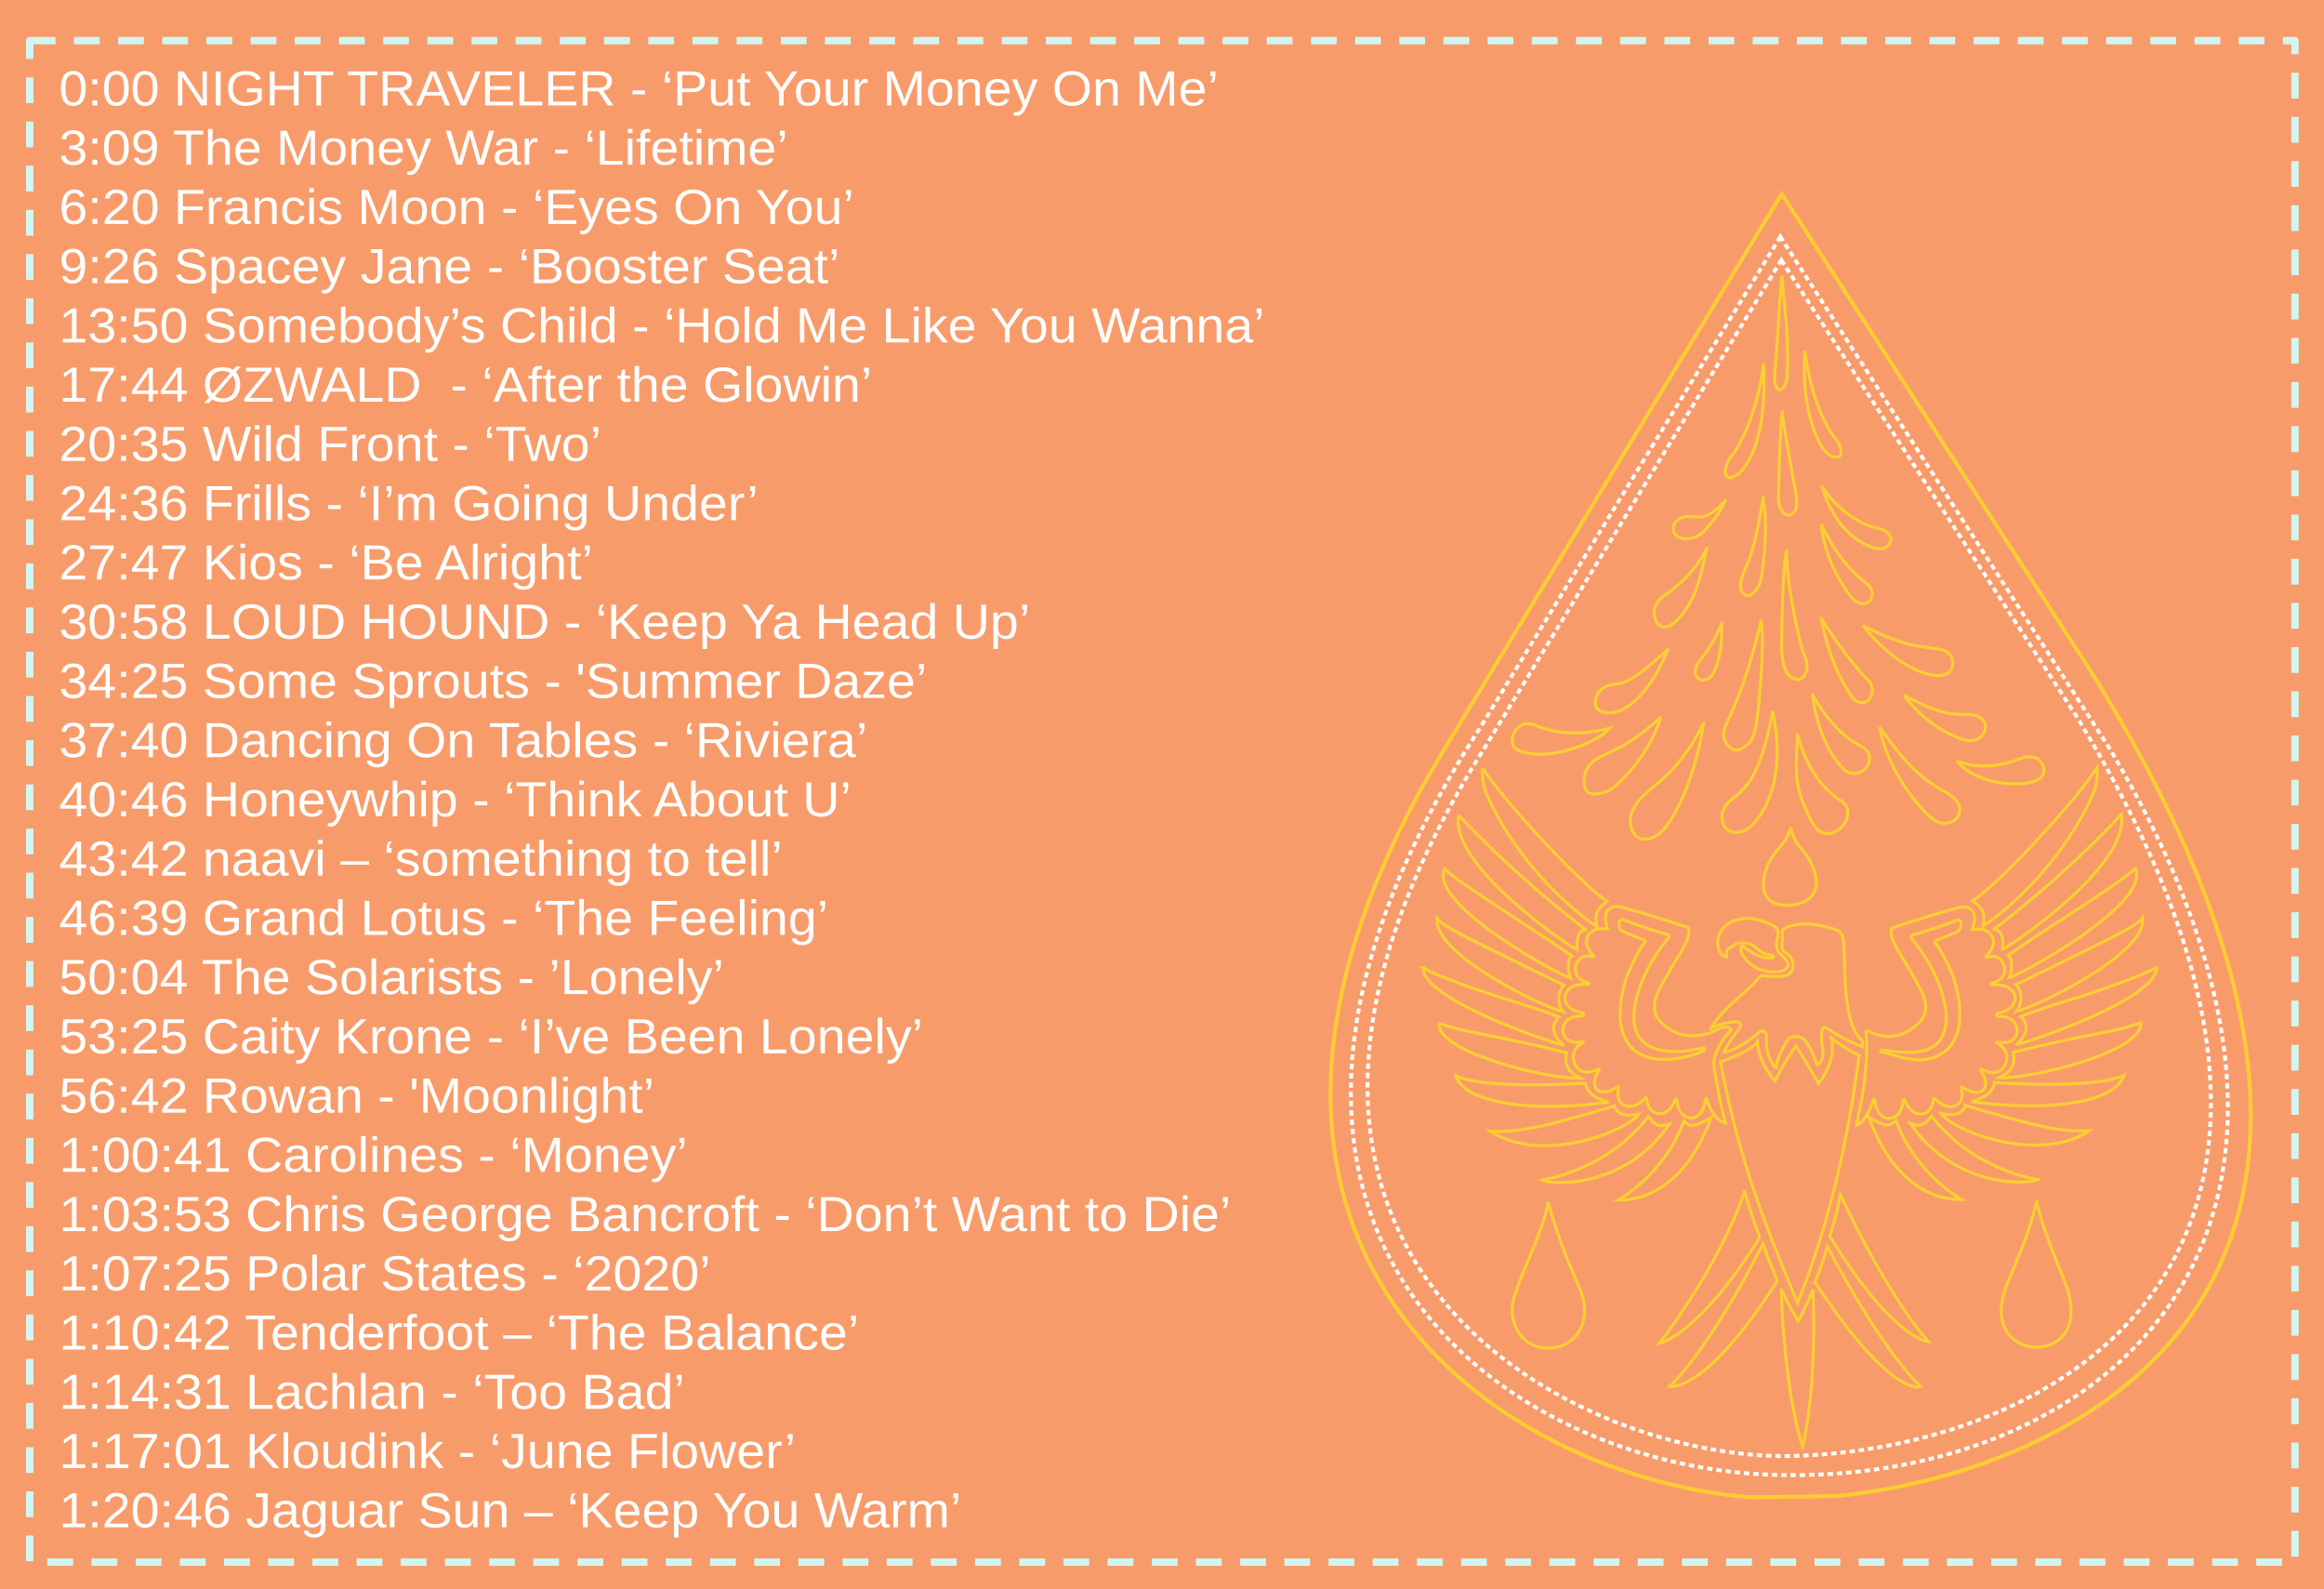
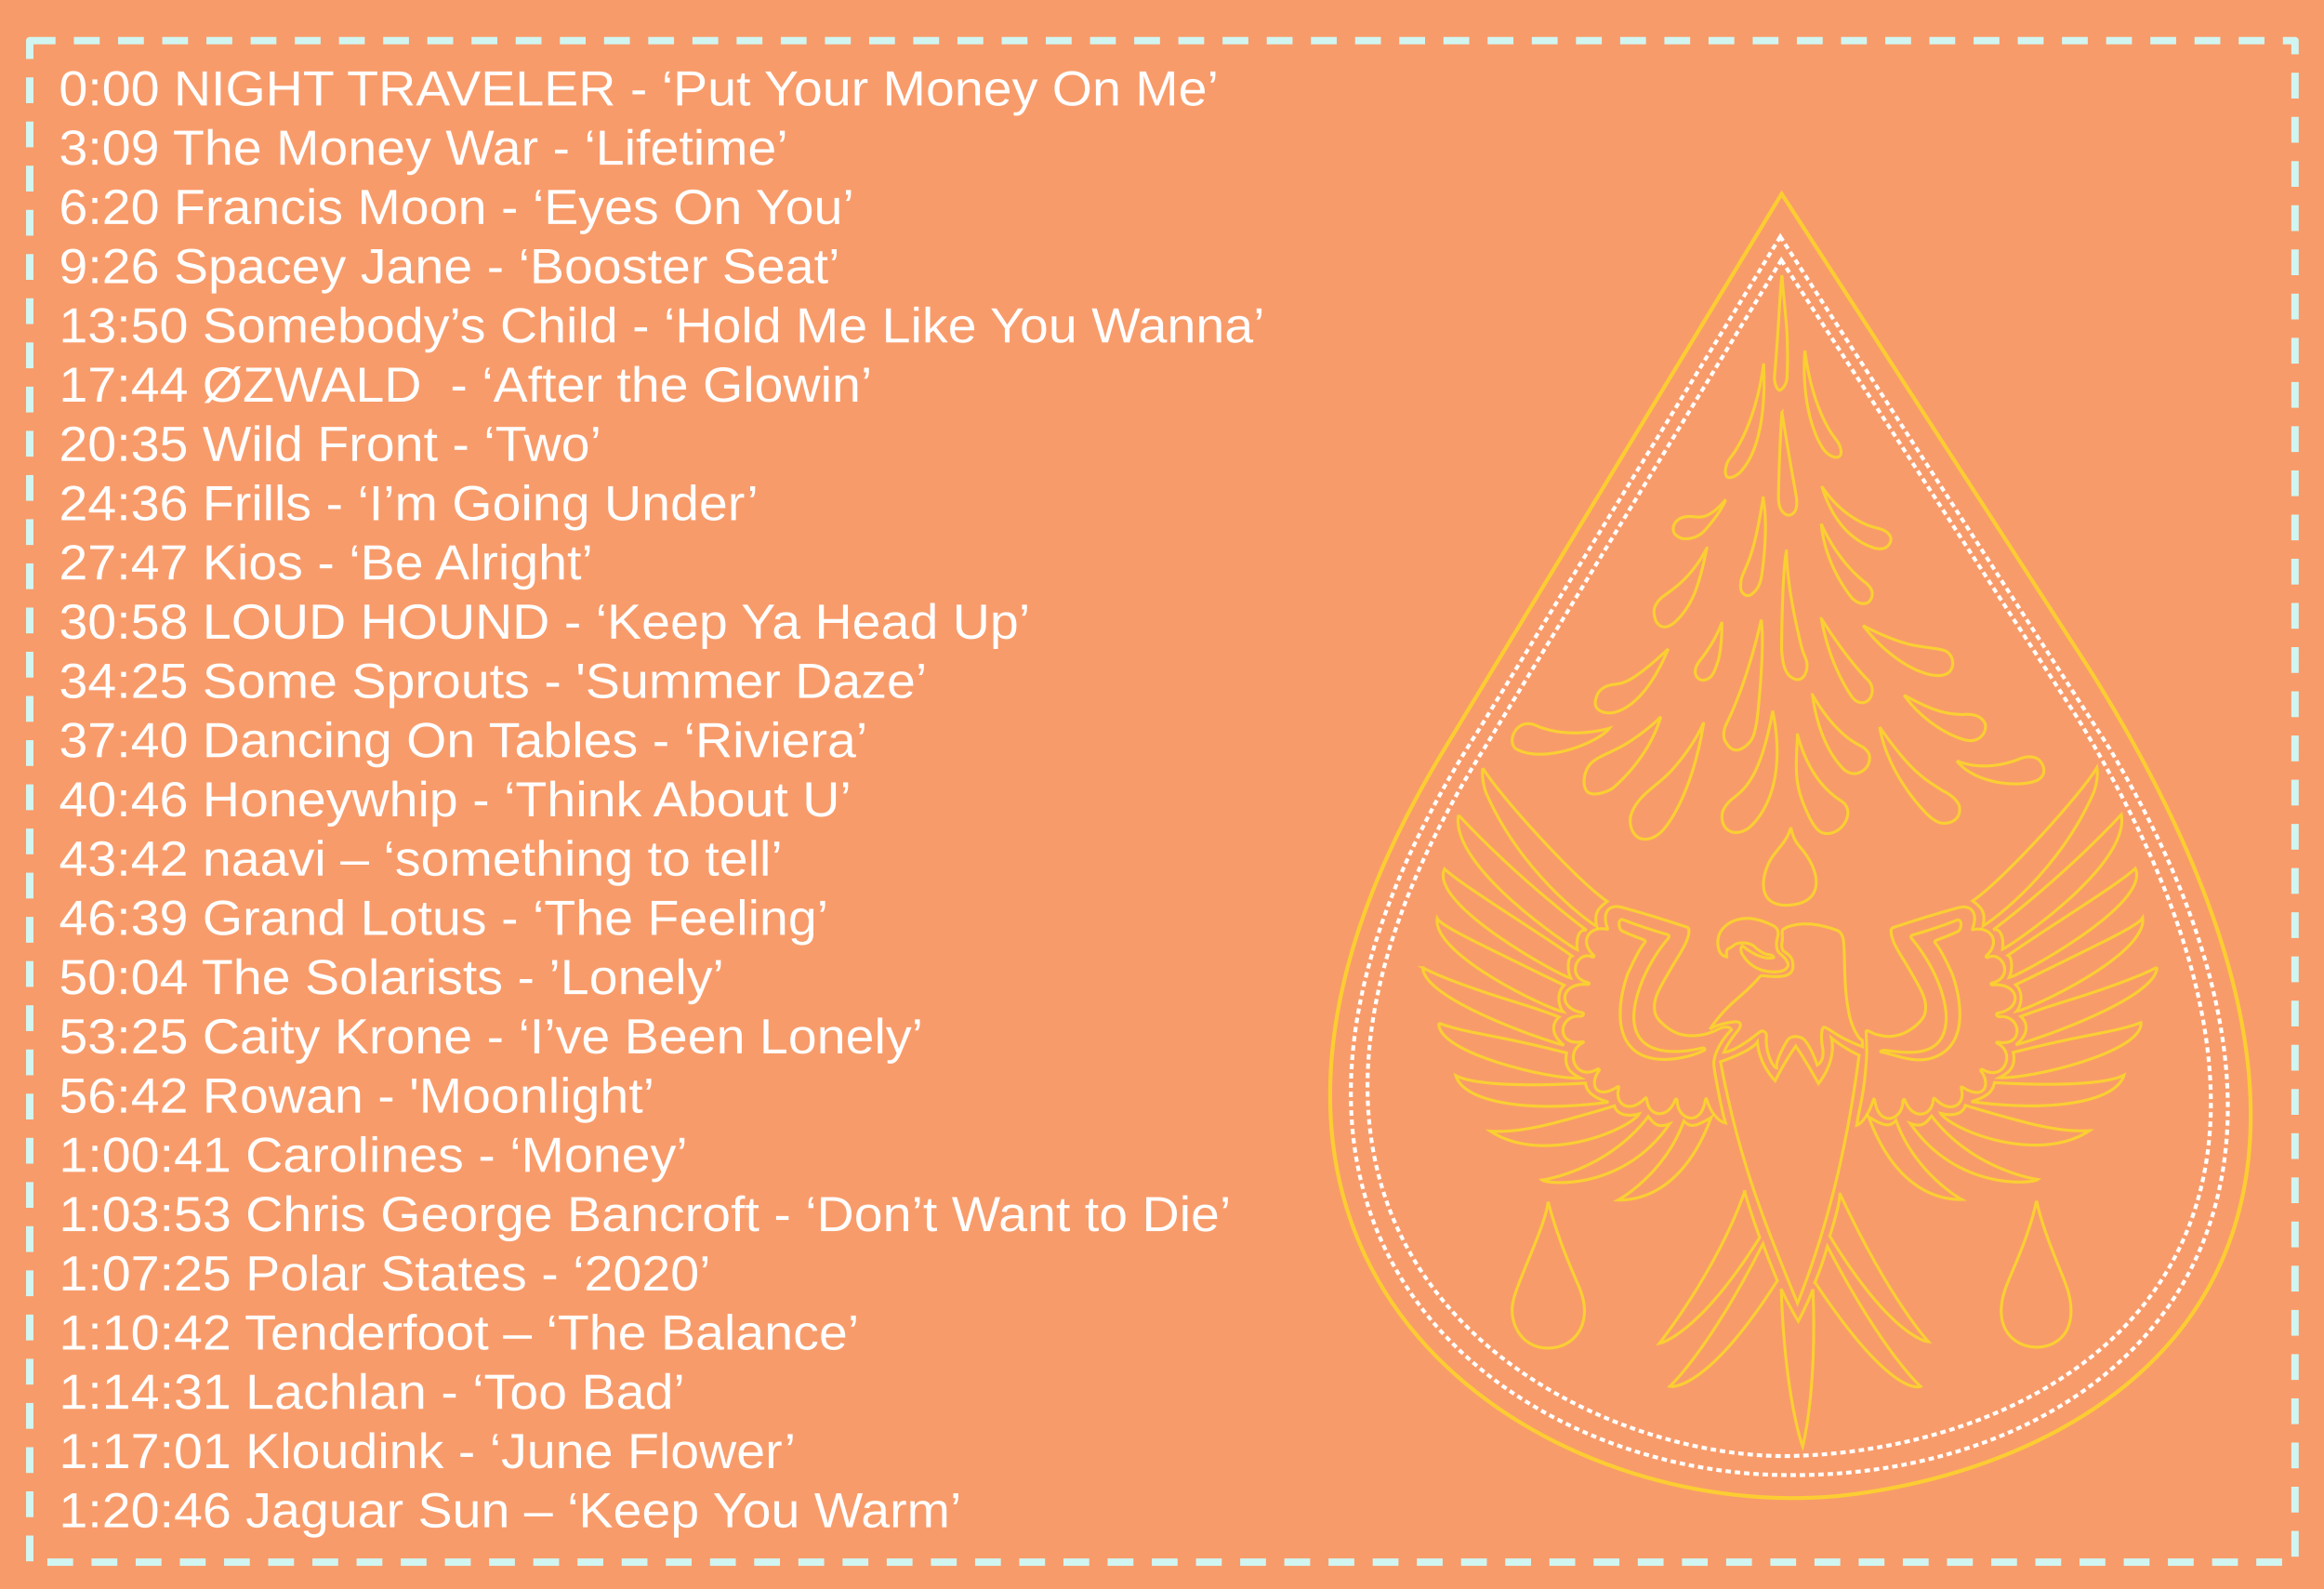
<svg xmlns="http://www.w3.org/2000/svg" id="svg843" xml:space="preserve" enable-background="new 0 0 370.4 370.4" viewBox="0 0 300 205" height="205" width="300" y="0px" x="0px" version="1.1">
  <defs id="defs847" />
  <style id="style870">
												.letters {animation: spinLeft 120s linear infinite; }
												.outerFrame { animation: spinRight 90s linear infinite; }
												.innerFrame { animation: spinRight 90s linear infinite; }
												@-webkit-keyframes spinLeft {to {stroke-dashoffset: -500;} }
												@keyframes spinLeft {to {stroke-dashoffset: -500;} }
												@-webkit-keyframes spinRight {to {stroke-dashoffset: 500;} }
												@keyframes spinRight {to {stroke-dashoffset: 500;} }
</style>
  <rect y="-21.509" x="-11.774" height="255.748" width="330.049" id="rect872" style="opacity:0.77;fill:#ff5700;fill-opacity:0.722;stroke:#d615cd;stroke-width:0.636;stroke-linecap:square;stroke-linejoin:miter;stroke-miterlimit:10;stroke-dasharray:0.89, 0.636;stroke-dashoffset:0;stroke-opacity:1;paint-order:markers stroke fill" />
  <rect style="fill:none;stroke:#d1f6f1;stroke-width:0.955;stroke-miterlimit:10;stroke-dasharray:3.327,2.376;stroke-dashoffset:0;stroke-opacity:1;stroke-linejoin:round" id="rect1498" width="292.42" height="196.366" x="3.839" y="5.246" class="innerFrame" />
  <g id="layer1" style="display:none" />
  <g id="layer2">
	 </g>
  <text xml:space="preserve" style="font-style:normal;font-variant:normal;font-weight:normal;font-stretch:normal;font-size:7.821px;line-height:1;font-family:Arial;-inkscape-font-specification:'Arial, Normal';font-variant-ligatures:normal;font-variant-caps:normal;font-variant-numeric:normal;text-align:start;letter-spacing:0px;word-spacing:0px;writing-mode:lr-tb;text-anchor:start;fill:#ffffff;fill-opacity:1;stroke:none;stroke-width:1.388;stroke-miterlimit:2;stroke-dasharray:1.942, 1.387;stroke-dashoffset:0;stroke-opacity:1" x="7.439" y="0.033" id="text1460-2" class="" transform="scale(1.022886,0.9776265)">
    <tspan x="7.439" y="6.101" style="font-size:7.821px;fill:#ffffff;fill-opacity:1;stroke:none;stroke-width:0.321;stroke-opacity:1" id="tspan5557-1" />
    <tspan x="7.439" y="13.922" style="font-size:6.518px;fill:#ffffff;fill-opacity:1;stroke:none;stroke-width:0.321;stroke-opacity:1" id="tspan1790">0:00 NIGHT TRAVELER - ‘Put Your Money On Me’ </tspan>
    <tspan x="7.439" y="21.743" style="font-size:6.518px;fill:#ffffff;fill-opacity:1;stroke:none;stroke-width:0.321;stroke-opacity:1" id="tspan1796">3:09 The Money War - ‘Lifetime’</tspan>
    <tspan x="7.439" y="29.564" style="font-size:6.518px;fill:#ffffff;fill-opacity:1;stroke:none;stroke-width:0.321;stroke-opacity:1" id="tspan1802">6:20 Francis Moon - ‘Eyes On You’</tspan>
    <tspan x="7.439" y="37.385" style="font-size:6.518px;fill:#ffffff;fill-opacity:1;stroke:none;stroke-width:0.321;stroke-opacity:1" id="tspan1808">9:26 Spacey Jane - ‘Booster Seat’</tspan>
    <tspan x="7.439" y="45.206" style="font-size:6.518px;fill:#ffffff;fill-opacity:1;stroke:none;stroke-width:0.321;stroke-opacity:1" id="tspan1814">13:50 Somebody’s Child - ‘Hold Me Like You Wanna’</tspan>
    <tspan x="7.439" y="53.027" style="font-size:6.518px;fill:#ffffff;fill-opacity:1;stroke:none;stroke-width:0.321;stroke-opacity:1" id="tspan1820">17:44 ØZWALD  - ‘After the Glowin’</tspan>
    <tspan x="7.439" y="60.848" style="font-size:6.518px;fill:#ffffff;fill-opacity:1;stroke:none;stroke-width:0.321;stroke-opacity:1" id="tspan1826">20:35 Wild Front - ‘Two’</tspan>
    <tspan x="7.439" y="68.669" style="font-size:6.518px;fill:#ffffff;fill-opacity:1;stroke:none;stroke-width:0.321;stroke-opacity:1" id="tspan1832">24:36 Frills - ‘I’m Going Under’</tspan>
    <tspan x="7.439" y="76.49" style="font-size:6.518px;fill:#ffffff;fill-opacity:1;stroke:none;stroke-width:0.321;stroke-opacity:1" id="tspan1838">27:47 Kios - ‘Be Alright’</tspan>
    <tspan x="7.439" y="84.311" style="font-size:6.518px;fill:#ffffff;fill-opacity:1;stroke:none;stroke-width:0.321;stroke-opacity:1" id="tspan1844">30:58 LOUD HOUND - ‘Keep Ya Head Up’</tspan>
    <tspan x="7.439" y="92.132" style="font-size:6.518px;fill:#ffffff;fill-opacity:1;stroke:none;stroke-width:0.321;stroke-opacity:1" id="tspan1850">34:25 Some Sprouts - 'Summer Daze’</tspan>
    <tspan x="7.439" y="99.953" style="font-size:6.518px;fill:#ffffff;fill-opacity:1;stroke:none;stroke-width:0.321;stroke-opacity:1" id="tspan1856">37:40 Dancing On Tables - ‘Riviera’</tspan>
    <tspan x="7.439" y="107.774" style="font-size:6.518px;fill:#ffffff;fill-opacity:1;stroke:none;stroke-width:0.321;stroke-opacity:1" id="tspan1862">40:46 Honeywhip - ‘Think About U’</tspan>
    <tspan x="7.439" y="115.595" style="font-size:6.518px;fill:#ffffff;fill-opacity:1;stroke:none;stroke-width:0.321;stroke-opacity:1" id="tspan1868">43:42 naavi – ‘something to tell’</tspan>
    <tspan x="7.439" y="123.416" style="font-size:6.518px;fill:#ffffff;fill-opacity:1;stroke:none;stroke-width:0.321;stroke-opacity:1" id="tspan1874">46:39 Grand Lotus - ‘The Feeling’</tspan>
    <tspan x="7.439" y="131.237" style="font-size:6.518px;fill:#ffffff;fill-opacity:1;stroke:none;stroke-width:0.321;stroke-opacity:1" id="tspan1880">50:04 The Solarists - ’Lonely’</tspan>
    <tspan x="7.439" y="139.058" style="font-size:6.518px;fill:#ffffff;fill-opacity:1;stroke:none;stroke-width:0.321;stroke-opacity:1" id="tspan1886">53:25 Caity Krone - ‘I’ve Been Lonely’</tspan>
    <tspan x="7.439" y="146.879" style="font-size:6.518px;fill:#ffffff;fill-opacity:1;stroke:none;stroke-width:0.321;stroke-opacity:1" id="tspan1892">56:42 Rowan - 'Moonlight’</tspan>
    <tspan x="7.439" y="154.7" style="font-size:6.518px;fill:#ffffff;fill-opacity:1;stroke:none;stroke-width:0.321;stroke-opacity:1" id="tspan1898">1:00:41 Carolines - ‘Money’</tspan>
    <tspan x="7.439" y="162.521" style="font-size:6.518px;fill:#ffffff;fill-opacity:1;stroke:none;stroke-width:0.321;stroke-opacity:1" id="tspan1904">1:03:53 Chris George Bancroft - ‘Don’t Want to Die’</tspan>
    <tspan x="7.439" y="170.342" style="font-size:6.518px;fill:#ffffff;fill-opacity:1;stroke:none;stroke-width:0.321;stroke-opacity:1" id="tspan1910">1:07:25 Polar States - ‘2020’</tspan>
    <tspan x="7.439" y="178.163" style="font-size:6.518px;fill:#ffffff;fill-opacity:1;stroke:none;stroke-width:0.321;stroke-opacity:1" id="tspan1916">1:10:42 Tenderfoot – ‘The Balance’</tspan>
    <tspan x="7.439" y="185.984" style="font-size:6.518px;fill:#ffffff;fill-opacity:1;stroke:none;stroke-width:0.321;stroke-opacity:1" id="tspan1922">1:14:31 Lachlan - ‘Too Bad’</tspan>
    <tspan x="7.439" y="193.805" style="font-size:6.518px;fill:#ffffff;fill-opacity:1;stroke:none;stroke-width:0.321;stroke-opacity:1" id="tspan1928">1:17:01 Kloudink - ‘June Flower’</tspan>
    <tspan x="7.439" y="201.626" style="font-size:6.518px;fill:#ffffff;fill-opacity:1;stroke:none;stroke-width:0.321;stroke-opacity:1" id="tspan1934">1:20:46 Jaguar Sun – ‘Keep You Warm’</tspan>
  </text>
  <path style="fill:none;fill-opacity:1;stroke:#fbff00;stroke-width:0.378;stroke-linecap:butt;stroke-linejoin:miter;stroke-miterlimit:4;stroke-dasharray:none;stroke-opacity:1;opacity:0.52" d="m 230.021,35.538 c -0.242,2.369 -0.399,5.7 -0.548,7.849 -0.268,3.855 -0.398,5.127 -0.398,5.127 -0.099,0.861 0.377,2.135 0.829,1.787 0.688,-0.529 0.831,-1.404 0.785,-1.941 0,0 0.131,-1.31 0.029,-4.485 -0.078,-2.446 -0.4,-4.503 -0.697,-8.337 z" id="path2697" />
  <path style="fill:none;fill-opacity:1;stroke:#fbff00;stroke-width:0.378;stroke-linecap:butt;stroke-linejoin:miter;stroke-miterlimit:4;stroke-dasharray:none;stroke-opacity:1;opacity:0.52" d="m 227.671,46.92 c -1.144,8.617 -4.338,12.199 -4.338,12.199 -0.595,0.729 -0.8,2.069 -0.39,2.422 0.386,0.332 1.387,-0.189 1.859,-0.774 0.742,-0.902 3.323,-3.894 2.869,-13.847 z" id="path2699" />
  <path style="fill:none;fill-opacity:1;stroke:#fbff00;stroke-width:0.378;stroke-linecap:butt;stroke-linejoin:miter;stroke-miterlimit:4;stroke-dasharray:none;stroke-opacity:1;opacity:0.52" d="m 232.986,45.234 c -0.59,8.537 2.262,12.52 2.262,12.52 0.766,1.272 1.776,1.267 1.776,1.267 0.315,0.03 0.667,-0.186 0.633,-0.721 0,0 0.055,-0.683 -0.705,-1.658 0,0 -2.952,-3.319 -3.966,-11.407 z" id="path2701" />
  <path style="fill:none;fill-opacity:1;stroke:#fbff00;stroke-width:0.378;stroke-linecap:butt;stroke-linejoin:miter;stroke-miterlimit:4;stroke-dasharray:none;stroke-opacity:1;opacity:0.52" d="m 230.023,53.221 c 0.973,6.062 1.823,10.64 1.823,10.64 0.183,1.014 0.088,1.877 -0.21,2.23 -0.163,0.198 -0.386,0.396 -0.74,0.405 -0.296,0.009 -0.585,-0.196 -0.817,-0.485 -0.243,-0.351 -0.585,-0.729 -0.483,-2.757 0,0 0.063,-4.54 0.428,-10.034 z" id="path2703" />
  <path style="fill:none;fill-opacity:1;stroke:#fbff00;stroke-width:0.378;stroke-linecap:butt;stroke-linejoin:miter;stroke-miterlimit:4;stroke-dasharray:none;stroke-opacity:1;opacity:0.52" d="m 222.775,64.472 c -2.277,2.743 -3.495,2.255 -4.321,2.198 -1.149,-0.114 -1.774,0.368 -1.774,0.368 -0.681,0.447 -0.682,1.15 -0.682,1.15 -0.1,1.057 1.249,1.336 1.249,1.336 1.768,0.17 2.781,-1.02 2.781,-1.02 0,0 2.061,-2.221 2.746,-4.031 z" id="path2705" />
  <path style="fill:none;fill-opacity:1;stroke:#fbff00;stroke-width:0.378;stroke-linecap:butt;stroke-linejoin:miter;stroke-miterlimit:4;stroke-dasharray:none;stroke-opacity:1;opacity:0.52" d="m 227.605,64.269 c -0.854,5.092 -1.364,7.068 -2.335,9.217 -0.217,0.47 -0.558,1.175 -0.561,1.869 0,0 -0.143,0.651 0.218,1.13 0.183,0.253 0.671,0.643 1.264,0.158 0.471,-0.412 0.914,-0.821 1.179,-2.146 0,0 1.028,-5.902 0.234,-10.228 z" id="path2707" />
  <path style="fill:none;fill-opacity:1;stroke:#fbff00;stroke-width:0.378;stroke-linecap:butt;stroke-linejoin:miter;stroke-miterlimit:4;stroke-dasharray:none;stroke-opacity:1;opacity:0.52" d="m 235.166,62.767 c 2.808,4.263 6.551,5.23 6.551,5.23 0.639,0.207 1.379,0.257 1.957,0.777 0.874,0.794 0.188,1.737 -0.39,1.959 -0.461,0.177 -1.028,0.086 -1.456,-0.041 -1.533,-0.545 -4.823,-2.032 -6.662,-7.925 z" id="path2709" />
  <path style="fill:none;fill-opacity:1;stroke:#fbff00;stroke-width:0.378;stroke-linecap:butt;stroke-linejoin:miter;stroke-miterlimit:4;stroke-dasharray:none;stroke-opacity:1;opacity:0.52" d="m 240.561,77.905 c 1.034,-0.014 1.119,-1.105 1.119,-1.105 0.161,-1.001 -1.134,-1.803 -1.134,-1.803 -3.672,-2.978 -5.439,-7.385 -5.439,-7.385 0.441,5.284 3.728,9.267 3.728,9.267 0.731,1.069 1.726,1.026 1.726,1.026 z" id="path2711" />
  <path style="fill:none;fill-opacity:1;stroke:#fbff00;stroke-width:0.378;stroke-linecap:butt;stroke-linejoin:miter;stroke-miterlimit:4;stroke-dasharray:none;stroke-opacity:1;opacity:0.52" d="m 220.324,70.752 c -1.982,3.837 -4.431,5.328 -5.511,6.136 -0.702,0.456 -1.007,1.038 -1.199,1.468 -0.309,0.804 0.189,1.876 0.189,1.876 1.053,1.686 2.749,-0.271 2.749,-0.271 1.666,-1.649 2.404,-3.931 2.404,-3.931 0.771,-2.112 1.369,-5.278 1.369,-5.278 z" id="path2713" />
  <path style="fill:none;fill-opacity:1;stroke:#fbff00;stroke-width:0.378;stroke-linecap:butt;stroke-linejoin:miter;stroke-miterlimit:4;stroke-dasharray:none;stroke-opacity:1;opacity:0.52" d="m 230.622,70.953 c 0,0 -0.206,3.905 1.934,12.532 0.288,1.232 0.869,1.692 0.683,2.831 -0.116,0.837 -0.882,2.203 -2.385,0.774 -0.535,-0.744 -0.776,-1.614 -0.869,-3.335 0,0 0.032,-9.709 0.637,-12.802 z" id="path2715" />
  <path style="fill:none;fill-opacity:1;stroke:#fbff00;stroke-width:0.378;stroke-linecap:butt;stroke-linejoin:miter;stroke-miterlimit:4;stroke-dasharray:none;stroke-opacity:1;opacity:0.52" d="m 222.286,80.277 c 0,0 -0.644,2.211 -2.826,4.954 -0.55,0.678 -0.658,1.193 -0.628,1.612 0.07,0.468 0.621,1.407 1.808,0.668 0.487,-0.318 0.76,-1.047 1.075,-1.986 0,0 0.57,-1.405 0.571,-5.248 z" id="path2717" />
  <path style="fill:none;fill-opacity:1;stroke:#fbff00;stroke-width:0.378;stroke-linecap:butt;stroke-linejoin:miter;stroke-miterlimit:4;stroke-dasharray:none;stroke-opacity:1;opacity:0.52" d="m 240.509,80.746 c 0,0 3.664,1.995 6.619,2.557 1.5,0.276 2.838,0.366 3.731,0.609 1.555,0.386 1.68,2.871 0.059,3.18 0,0 -0.97,0.402 -2.966,-0.392 0,0 -3.835,-1.239 -7.443,-5.954 z" id="path3212" />
  <path style="fill:none;fill-opacity:1;stroke:#fbff00;stroke-width:0.378;stroke-linecap:butt;stroke-linejoin:miter;stroke-miterlimit:4;stroke-dasharray:none;stroke-opacity:1;opacity:0.52" d="m 235.112,79.84 c 0.91,5.092 2.821,8.459 3.883,9.997 0.715,1.083 1.726,0.983 2.159,0.55 0.65,-0.585 0.827,-1.874 -0.148,-2.741 0,0 -2.514,-2.455 -5.893,-7.806 z" id="path3214" />
  <path style="fill:none;fill-opacity:1;stroke:#fbff00;stroke-width:0.378;stroke-linecap:butt;stroke-linejoin:miter;stroke-miterlimit:4;stroke-dasharray:none;stroke-opacity:1;opacity:0.52" d="m 227.35,79.991 c 0,0 -1.544,7.446 -4.487,13.438 -0.402,0.699 -0.424,1.746 -0.191,2.169 0.614,1.143 1.559,1.939 3.189,0.203 0.876,-0.978 1.033,-3.476 1.277,-6.189 0.312,-3.471 0.521,-7.743 0.212,-9.621 z" id="path3216" />
  <path style="fill:none;fill-opacity:1;stroke:#fbff00;stroke-width:0.378;stroke-linecap:butt;stroke-linejoin:miter;stroke-miterlimit:4;stroke-dasharray:none;stroke-opacity:1;opacity:0.52" d="m 233.964,89.665 c 0,0 2.331,4.361 5.582,6.252 0.689,0.406 1.14,0.491 1.634,1.233 0.345,0.507 0.281,2.055 -1.252,2.595 0,0 -1.223,0.587 -2.424,-1.021 0,0 -2.71,-2.715 -3.541,-9.059 z" id="path3218" />
  <path style="fill:none;fill-opacity:1;stroke:#fbff00;stroke-width:0.378;stroke-linecap:butt;stroke-linejoin:miter;stroke-miterlimit:4;stroke-dasharray:none;stroke-opacity:1;opacity:0.52" d="m 232.039,94.845 c 1.111,4.006 2.962,6.815 5.642,8.532 1.397,0.87 0.903,2.636 -0.144,3.543 -0.427,0.371 -1.414,0.953 -2.406,0.509 -0.918,-0.411 -1.672,-2.151 -1.993,-2.899 -1.56,-3.452 -1.311,-5.376 -1.1,-9.685 z" id="path3220" />
  <path style="fill:none;fill-opacity:1;stroke:#fbff00;stroke-width:0.378;stroke-linecap:butt;stroke-linejoin:miter;stroke-miterlimit:4;stroke-dasharray:none;stroke-opacity:1;opacity:0.52" d="m 228.838,91.741 c -1.546,8.596 -3.671,10.061 -4.793,11.035 -1.44,0.995 -1.681,2.031 -1.681,2.031 -0.466,2.075 1.263,3.418 3.254,2.148 0,0 5.549,-3.78 3.22,-15.214 z" id="path3222" />
  <path style="fill:none;fill-opacity:1;stroke:#fbff00;stroke-width:0.378;stroke-linecap:butt;stroke-linejoin:miter;stroke-miterlimit:4;stroke-dasharray:none;stroke-opacity:1;opacity:0.52" d="m 242.64,93.844 c 4.073,5.828 5.865,6.767 8.205,8.24 1.668,0.78 2.046,1.84 2.046,1.84 0.238,0.672 0.099,2.199 -1.83,2.329 0,0 -0.848,0.204 -2.169,-1.053 0,0 -5.082,-4.77 -6.252,-11.356 z" id="path3224" />
  <path style="fill:none;fill-opacity:1;stroke:#fbff00;stroke-width:0.378;stroke-linecap:butt;stroke-linejoin:miter;stroke-miterlimit:4;stroke-dasharray:none;stroke-opacity:1;opacity:0.52" d="m 231.188,106.795 c -0.649,2.212 -2.093,2.898 -2.9,4.676 -1.011,2.224 -1.212,5.287 2.205,5.362 5.342,-0.057 4.571,-4.524 1.845,-7.536 -0.593,-0.699 -0.981,-1.485 -1.15,-2.501 z" id="path3226" />
  <path style="fill:none;fill-opacity:1;stroke:#fbff00;stroke-width:0.378;stroke-linecap:butt;stroke-linejoin:miter;stroke-miterlimit:4;stroke-dasharray:none;stroke-opacity:1;opacity:0.52" d="m 207.764,93.993 c 0,0 -4.99,1.52 -9.293,-0.277 -2.676,-1.36 -4.111,2.054 -2.753,2.956 3.685,2.003 10.773,-0.936 12.046,-2.679 z" id="path3230" />
  <path style="fill:none;fill-opacity:1;stroke:#fbff00;stroke-width:0.378;stroke-linecap:butt;stroke-linejoin:miter;stroke-miterlimit:4;stroke-dasharray:none;stroke-opacity:1;opacity:0.52" d="m 214.388,92.505 c -1.09,1.178 -3.602,3.058 -5.155,3.879 -2.292,1.21 -3.777,1.516 -4.425,2.979 -0.447,1.029 -0.461,2.28 0.116,2.835 0.599,0.577 2.337,0.167 3.275,-0.48 0,0 4.601,-3.687 6.189,-9.213 z" id="path3232" />
  <path style="fill:none;fill-opacity:1;stroke:#fbff00;stroke-width:0.378;stroke-linecap:butt;stroke-linejoin:miter;stroke-miterlimit:4;stroke-dasharray:none;stroke-opacity:1;opacity:0.52" d="m 219.938,93.261 c -0.998,2.194 -2.496,4.324 -4.032,6.037 -1.906,2.124 -4.106,3.044 -5.154,5.33 -0.749,1.496 -0.049,3.321 1.097,3.617 1.087,0.281 2.271,-0.35 3.135,-1.481 0,0 3.429,-3.953 4.954,-13.502 z" id="path3234" />
  <path style="fill:none;fill-opacity:1;stroke:#fbff00;stroke-width:0.378;stroke-linecap:butt;stroke-linejoin:miter;stroke-miterlimit:4;stroke-dasharray:none;stroke-opacity:1;opacity:0.52" d="m 245.798,89.729 c 4.16,2.253 5.552,2.409 7.589,2.496 0,0 2.152,-0.354 2.846,1.119 0.325,0.845 -0.409,2.407 -2.121,2.234 -1.647,-0.217 -5.67,-2.122 -8.314,-5.849 z" id="path3236" />
  <path style="fill:none;fill-opacity:1;stroke:#fbff00;stroke-width:0.378;stroke-linecap:butt;stroke-linejoin:miter;stroke-miterlimit:4;stroke-dasharray:none;stroke-opacity:1;opacity:0.52" d="m 252.599,98.199 c 2.08,0.845 4.861,1.001 8.067,-0.234 0,0 1.262,-0.637 2.367,-0.031 0.563,0.325 1.562,1.976 -0.106,2.799 -2.244,0.96 -7.972,0.468 -10.329,-2.535 z" id="path3238" />
  <path style="fill:none;fill-opacity:1;stroke:#fbff00;stroke-width:0.378;stroke-linecap:butt;stroke-linejoin:miter;stroke-miterlimit:4;stroke-dasharray:none;stroke-opacity:1;opacity:0.52" d="m 191.43,99.151 c 1.91,3.246 11.999,14.449 16.041,17.186 -1.209,0.923 -1.687,1.464 -1.369,3.214 -1.639,-0.957 -9.962,-7.288 -14.29,-17.282 0,0 -0.637,-1.719 -0.382,-3.119 z" id="path3240" />
  <path style="fill:none;fill-opacity:1;stroke:#fbff00;stroke-width:0.378;stroke-linecap:butt;stroke-linejoin:miter;stroke-miterlimit:4;stroke-dasharray:none;stroke-opacity:1;opacity:0.52" d="m 215.355,83.754 c -5.209,4.828 -5.98,4.382 -7.23,4.615 -1.588,0.254 -1.924,1.285 -1.924,1.285 -1.038,2.223 1.162,2.467 1.924,2.34 1.228,-0.191 4.371,-1.358 7.23,-8.24 z" id="path3242" />
  <path style="fill:none;fill-opacity:1;stroke:#fbff00;stroke-width:0.378;stroke-linecap:butt;stroke-linejoin:miter;stroke-miterlimit:4;stroke-dasharray:none;stroke-opacity:1;opacity:0.52" d="m 188.271,105.195 c 7.879,8.435 16.543,14.875 16.543,14.875 -0.981,-0.262 -1.406,1.112 -1.21,2.517 -0.915,-0.392 -16.477,-10.756 -15.333,-17.393 z" id="path5884" />
  <path style="fill:none;fill-opacity:1;stroke:#fbff00;stroke-width:0.378;stroke-linecap:butt;stroke-linejoin:miter;stroke-miterlimit:4;stroke-dasharray:none;stroke-opacity:1;opacity:0.52" d="m 186.473,112.159 c 2.223,2.092 11.671,7.846 16.445,11.214 -0.654,0.327 -0.556,2.06 -0.164,2.877 -1.242,-0.262 -18.373,-9.514 -16.281,-14.091 z" id="path5886" />
  <path style="fill:none;fill-opacity:1;stroke:#fbff00;stroke-width:0.378;stroke-linecap:butt;stroke-linejoin:miter;stroke-miterlimit:4;stroke-dasharray:none;stroke-opacity:1;opacity:0.52" d="m 185.525,118.546 c 0.525,0.868 4.16,2.621 7.591,4.32 4.422,2.19 8.795,4.29 8.795,4.29 -1.055,0.981 -0.711,2.796 -0.123,3.434 -1.84,-0.319 -16.876,-7.31 -16.263,-12.044 z" id="path5888" />
  <path style="fill:none;fill-opacity:1;stroke:#fbff00;stroke-width:0.378;stroke-linecap:butt;stroke-linejoin:miter;stroke-miterlimit:4;stroke-dasharray:none;stroke-opacity:1;opacity:0.52" d="m 183.685,124.899 c 2.052,1.171 7.588,3.111 11.777,4.384 3.724,1.132 5.787,1.969 5.787,1.969 -0.957,0.908 -1.055,2.306 0.638,3.655 -2.993,-0.76 -18.226,-6.059 -18.201,-10.008 z" id="path5890" />
  <path style="fill:none;fill-opacity:1;stroke:#fbff00;stroke-width:0.378;stroke-linecap:butt;stroke-linejoin:miter;stroke-miterlimit:4;stroke-dasharray:none;stroke-opacity:1;opacity:0.52" d="m 185.746,132.037 c 2.198,0.9 5.836,1.451 9.181,2.151 3.858,0.808 7.303,1.7 7.303,1.7 -0.368,1.889 0.515,2.6 1.791,3.262 -3.851,0.221 -18.618,-3.287 -18.275,-7.114 z" id="path5892" />
  <path style="fill:none;fill-opacity:1;stroke:#fbff00;stroke-width:0.378;stroke-linecap:butt;stroke-linejoin:miter;stroke-miterlimit:4;stroke-dasharray:none;stroke-opacity:1;opacity:0.52" d="m 187.929,138.832 c 0.831,2.664 5.674,3.741 10.375,3.929 4.734,0.189 9.322,-0.519 9.322,-0.519 -1.472,-0.442 -2.772,-1.055 -2.968,-2.453 0,0 -13.05,0.908 -16.729,-0.957 z" id="path5894" />
  <path style="fill:none;fill-opacity:1;stroke:#fbff00;stroke-width:0.378;stroke-linecap:butt;stroke-linejoin:miter;stroke-miterlimit:4;stroke-dasharray:none;stroke-opacity:1;opacity:0.52" d="m 192.393,145.994 c 3.653,0.204 7.302,-0.793 10.201,-1.582 3.389,-0.923 5.817,-1.68 5.817,-1.68 0.221,0.957 1.423,1.496 3.189,1.03 -0.331,0.623 -2.382,2.01 -5.508,3.003 -4.124,1.31 -9.722,1.866 -13.699,-0.771 z" id="path5896" />
  <path style="fill:none;fill-opacity:1;stroke:#fbff00;stroke-width:0.378;stroke-linecap:butt;stroke-linejoin:miter;stroke-miterlimit:4;stroke-dasharray:none;stroke-opacity:1;opacity:0.52" d="m 199.065,152.299 c 0,0 8.291,-1.128 13.712,-8.193 0.687,0.834 1.128,1.545 2.747,0.957 -6.01,8.684 -15.724,7.8 -16.459,7.236 z" id="path5898" />
  <path style="fill:none;fill-opacity:1;stroke:#fbff00;stroke-width:0.378;stroke-linecap:butt;stroke-linejoin:miter;stroke-miterlimit:4;stroke-dasharray:none;stroke-opacity:1;opacity:0.52" d="m 217.365,144.67 c 0.76,0.809 1.398,0.859 3.532,-0.442 -3.851,10.376 -10.278,10.695 -11.995,10.646 0,0 5.985,-3.287 8.463,-10.204 z" id="path5900" />
  <g id="g5954" transform="matrix(-0.2558006,0,0,0.2558006,200.9542,77.74447)" style="fill:none;stroke:#fbff00;stroke-width:1.478;stroke-miterlimit:4;stroke-dasharray:none;stroke-opacity:1;opacity:0.52">
    <path id="path3240-9" d="m -272.603,83.421 c 7.465,12.691 46.906,56.486 62.707,67.186 -4.728,3.608 -6.594,5.723 -5.35,12.566 -6.408,-3.742 -38.943,-28.492 -55.864,-67.56 0,0 -2.488,-6.719 -1.493,-12.193 z" style="fill:none;fill-opacity:1;stroke:#fbff00;stroke-width:1.478;stroke-linecap:butt;stroke-linejoin:miter;stroke-miterlimit:4;stroke-dasharray:none;stroke-opacity:1" />
    <path id="path5884-9" d="m -284.955,107.05 c 30.801,32.974 64.67,58.152 64.67,58.152 -3.834,-1.022 -5.496,4.345 -4.729,9.841 -3.579,-1.534 -64.415,-42.048 -59.941,-67.993 z" style="fill:none;fill-opacity:1;stroke:#fbff00;stroke-width:1.478;stroke-linecap:butt;stroke-linejoin:miter;stroke-miterlimit:4;stroke-dasharray:none;stroke-opacity:1" />
    <path id="path5886-8" d="m -291.984,134.273 c 8.691,8.18 45.627,30.674 64.287,43.838 -2.556,1.278 -2.173,8.052 -0.639,11.247 -4.857,-1.022 -71.827,-37.192 -63.648,-55.085 z" style="fill:none;fill-opacity:1;stroke:#fbff00;stroke-width:1.478;stroke-linecap:butt;stroke-linejoin:miter;stroke-miterlimit:4;stroke-dasharray:none;stroke-opacity:1" />
    <path id="path5888-1" d="m -295.689,159.242 c 2.053,3.393 16.264,10.246 29.674,16.887 17.286,8.561 34.383,16.772 34.383,16.772 -4.123,3.836 -2.781,10.932 -0.479,13.425 -7.192,-1.247 -65.975,-28.576 -63.578,-47.084 z" style="fill:none;fill-opacity:1;stroke:#fbff00;stroke-width:1.478;stroke-linecap:butt;stroke-linejoin:miter;stroke-miterlimit:4;stroke-dasharray:none;stroke-opacity:1" />
    <path id="path5890-7" d="m -302.881,184.078 c 8.023,4.577 29.664,12.161 46.038,17.137 14.559,4.425 22.622,7.699 22.622,7.699 -3.74,3.548 -4.123,9.014 2.493,14.288 -11.699,-2.973 -71.249,-23.686 -71.153,-39.125 z" style="fill:none;fill-opacity:1;stroke:#fbff00;stroke-width:1.478;stroke-linecap:butt;stroke-linejoin:miter;stroke-miterlimit:4;stroke-dasharray:none;stroke-opacity:1" />
    <path id="path5892-2" d="m -294.826,211.984 c 8.594,3.518 22.814,5.672 35.89,8.409 15.084,3.157 28.55,6.646 28.55,6.646 -1.438,7.384 2.014,10.165 7,12.754 -15.055,0.863 -72.783,-12.85 -71.441,-27.809 z" style="fill:none;fill-opacity:1;stroke:#fbff00;stroke-width:1.478;stroke-linecap:butt;stroke-linejoin:miter;stroke-miterlimit:4;stroke-dasharray:none;stroke-opacity:1" />
    <path id="path5894-5" d="m -286.291,238.546 c 3.249,10.415 22.183,14.624 40.559,15.359 18.507,0.74 36.444,-2.03 36.444,-2.03 -5.754,-1.726 -10.836,-4.123 -11.603,-9.589 0,0 -51.016,3.548 -65.4,-3.74 z" style="fill:none;fill-opacity:1;stroke:#fbff00;stroke-width:1.478;stroke-linecap:butt;stroke-linejoin:miter;stroke-miterlimit:4;stroke-dasharray:none;stroke-opacity:1" />
    <path id="path5896-9" d="m -268.838,266.547 c 14.28,0.796 28.546,-3.1 39.878,-6.186 13.248,-3.608 22.74,-6.568 22.74,-6.568 0.863,3.74 5.562,5.85 12.466,4.028 -1.293,2.434 -9.313,7.858 -21.532,11.741 -16.122,5.122 -38.006,7.295 -53.553,-3.015 z" style="fill:none;fill-opacity:1;stroke:#fbff00;stroke-width:1.478;stroke-linecap:butt;stroke-linejoin:miter;stroke-miterlimit:4;stroke-dasharray:none;stroke-opacity:1" />
    <path id="path5898-9" d="m -242.755,291.192 c 0,0 32.412,-4.411 53.605,-32.029 2.685,3.26 4.411,6.041 10.74,3.74 -23.494,33.946 -61.468,30.494 -64.345,28.289 z" style="fill:none;fill-opacity:1;stroke:#fbff00;stroke-width:1.478;stroke-linecap:butt;stroke-linejoin:miter;stroke-miterlimit:4;stroke-dasharray:none;stroke-opacity:1" />
    <path id="path5900-7" d="m -171.218,261.369 c 2.973,3.164 5.466,3.356 13.809,-1.726 -15.055,40.563 -40.18,41.81 -46.892,41.618 0,0 23.398,-12.85 33.083,-39.892 z" style="fill:none;fill-opacity:1;stroke:#fbff00;stroke-width:1.478;stroke-linecap:butt;stroke-linejoin:miter;stroke-miterlimit:4;stroke-dasharray:none;stroke-opacity:1" />
  </g>
  <path style="fill:none;fill-opacity:1;stroke:#fbff00;stroke-width:0.378;stroke-linecap:butt;stroke-linejoin:miter;stroke-miterlimit:4;stroke-dasharray:none;stroke-opacity:1;opacity:0.52" d="m 199.844,155.109 c -0.377,3.295 -4.08,10.388 -4.551,13.025 -0.498,2.438 0.958,5.822 4.489,5.854 3.559,0.033 5.961,-3.302 4.111,-7.769 -0.628,-1.506 -2.73,-6.026 -4.049,-11.11 z" id="path5956" />
  <path style="fill:none;fill-opacity:1;stroke:#fbff00;stroke-width:0.378;stroke-linecap:butt;stroke-linejoin:miter;stroke-miterlimit:4;stroke-dasharray:none;stroke-opacity:1;opacity:0.52" d="m 262.895,154.983 c -1.098,5.147 -3.515,9.635 -4.143,11.706 -1.916,6.176 3.222,8.215 6.257,6.707 2.432,-1.209 2.65,-3.935 2.06,-6.362 -0.439,-2.009 -3.044,-6.936 -4.174,-12.052 z" id="path5958" />
  <path style="fill:none;fill-opacity:1;stroke:#fbff00;stroke-width:0.378;stroke-linecap:butt;stroke-linejoin:miter;stroke-miterlimit:4;stroke-dasharray:none;stroke-opacity:1;opacity:0.52" d="m 222.906,123.503 c -0.22,-0.034 -0.627,-0.201 -0.825,-0.524 -0.469,-0.761 -0.537,-2.193 0.328,-3.14 0.554,-0.659 1.566,-1.278 3.061,-1.316 0.945,-0.024 2.23,0.332 3.402,0.936 0.398,0.189 0.925,0.66 0.542,1.693 -0.074,0.273 -0.279,1.381 0.345,1.906 -0.006,0 0.617,0.493 0.838,0.871 0.301,0.499 0.278,0.729 0.091,0.957 -0.28,0.339 -0.597,0.445 -0.994,0.506 -0.46,0.066 -2.968,0.321 -4.487,-1.791 -0.197,-0.279 -0.789,-1.003 -0.296,-1.545 0,0 2.169,1.906 3.977,1.561 0.275,-0.05 -0.142,-0.401 -0.526,-0.411 -0.723,-0.016 -1.463,-0.641 -2.005,-1.134 -0.555,-0.445 -1.932,-0.563 -2.498,-0.099 -0.74,0.657 -1.134,0.247 -0.953,1.528 z" id="path5960" />
  <path style="fill:none;fill-opacity:1;stroke:#fbff00;stroke-width:0.378;stroke-linecap:butt;stroke-linejoin:miter;stroke-miterlimit:4;stroke-dasharray:none;stroke-opacity:1;opacity:0.52" d="m 208.739,117.004 c -1.323,-0.05 -1.865,1.064 -1.228,2.829 0.045,0.111 0.033,0.122 -0.137,0.086 -2.18,-0.468 -3.612,1.574 -1.639,3.394 0.142,0.123 -0.073,0.25 -0.178,0.2 -1.953,-0.925 -3.515,2.612 -0.546,3.31 0.179,0.042 0.177,0.244 -0.117,0.222 -3.503,-0.242 -3.955,3.095 -0.62,3.662 0.264,0.045 0.127,0.489 -0.258,0.452 -2.811,-0.271 -3.263,3.895 0.184,3.302 0.241,-0.041 0.272,0.051 0.08,0.151 -2.391,1.207 -0.874,4.989 1.923,3.381 0.178,-0.102 0.324,0.052 0.231,0.153 -1.368,1.836 -0.389,3.892 2.38,2.116 0.224,-0.148 0.146,0.157 0.109,0.307 -0.489,2.001 1.478,3.222 3.434,1.181 0.145,-0.166 0.207,-0.016 0.225,0.185 0.195,2.17 2.704,2.631 3.67,9.9e-4 0.072,-0.237 0.254,-0.022 0.254,0.132 0.012,2.493 3.079,3.429 3.621,-0.02 0.029,-0.221 0.122,-0.359 0.165,-0.219 0.505,1.649 1.401,2.866 2.457,3.106 -0.476,-1.585 -0.902,-3.81 -1.237,-5.713 -0.212,-1.202 -0.391,-1.958 -0.168,-2.717 0.244,-1.175 1.305,-2.767 2.171,-3.597 -0.102,-0.337 -0.817,-0.567 -1.738,-0.072 -1.27,0.704 -3.131,1.125 -4.971,0.618 -0.966,-0.325 -1.775,-0.915 -2.302,-1.442 -0.723,-0.723 -0.939,-1.19 -0.937,-2.055 -0.029,-1.386 0.864,-2.73 2.174,-5.021 0.583,-1.019 1.115,-1.739 1.786,-3.046 0.404,-0.806 0.743,-2.051 0.274,-2.217 -3.278,-1.079 -5.616,-1.807 -8.449,-2.575 -0.22,-0.056 -0.425,-0.087 -0.614,-0.094 z m 0.405,1.778 c 0,0 0.153,-0.16 0.306,-0.107 1.849,0.723 3.82,1.385 5.783,1.938 0.336,0.104 0.219,0.354 0.144,0.445 -2.877,3.426 -4.545,7.601 -4.462,10.468 0.207,5.03 6.059,4.43 8.812,3.727 0.331,-0.062 0.447,0.209 0.26,0.314 -1.196,0.633 -5.915,2.181 -8.765,0.182 -3.918,-2.84 -1.092,-10.086 -1.092,-10.086 0.977,-2.211 1.753,-3.518 2.187,-4.002 0.157,-0.175 0.021,-0.32 -0.116,-0.361 0,0 -1.989,-0.732 -2.803,-1.146 -0.406,-0.187 -0.525,-1.121 -0.253,-1.373 z" id="path5962" />
  <path style="fill:none;fill-opacity:1;stroke:#fbff00;stroke-width:0.378;stroke-linecap:butt;stroke-linejoin:miter;stroke-miterlimit:4;stroke-dasharray:none;stroke-opacity:1;opacity:0.52" d="m 253.405,117.059 c 1.323,-0.05 1.865,1.064 1.228,2.829 -0.045,0.111 -0.033,0.122 0.137,0.086 2.18,-0.468 3.612,1.575 1.639,3.394 -0.142,0.123 0.073,0.25 0.178,0.2 1.953,-0.925 3.515,2.612 0.546,3.31 -0.179,0.042 -0.177,0.244 0.117,0.222 3.503,-0.242 3.955,3.095 0.62,3.662 -0.264,0.045 -0.127,0.489 0.258,0.452 2.811,-0.271 3.263,3.895 -0.184,3.302 -0.241,-0.041 -0.272,0.051 -0.08,0.151 2.391,1.207 0.874,4.989 -1.923,3.381 -0.178,-0.102 -0.324,0.052 -0.231,0.153 1.368,1.836 0.389,3.892 -2.38,2.116 -0.224,-0.148 -0.146,0.157 -0.109,0.307 0.489,2.001 -1.478,3.222 -3.434,1.181 -0.145,-0.166 -0.207,-0.016 -0.225,0.185 -0.195,2.17 -2.704,2.631 -3.67,9.9e-4 -0.072,-0.237 -0.254,-0.022 -0.254,0.132 -0.012,2.493 -3.079,3.429 -3.621,-0.02 -0.029,-0.221 -0.122,-0.359 -0.165,-0.219 -0.505,1.649 -1.367,3.068 -2.172,3.349 0.222,-1.592 0.633,-3.071 0.848,-4.576 0.212,-1.202 0.406,-3.772 0.44,-4.558 0.027,-1.008 -0.051,-1.993 -0.08,-2.949 -0.018,-0.371 0.882,0.246 1.278,0.346 1.417,0.37 1.981,0.351 3.172,0.011 0.966,-0.325 1.775,-0.915 2.302,-1.442 0.723,-0.723 0.939,-1.19 0.937,-2.055 0.029,-1.386 -0.864,-2.73 -2.174,-5.021 -0.583,-1.019 -1.115,-1.739 -1.786,-3.046 -0.404,-0.806 -0.743,-2.051 -0.274,-2.217 3.278,-1.079 5.616,-1.807 8.449,-2.575 0.22,-0.056 0.425,-0.087 0.614,-0.094 z m -0.405,1.778 c 0,0 -0.153,-0.16 -0.306,-0.107 -1.849,0.723 -3.82,1.385 -5.783,1.938 -0.335,0.104 -0.219,0.354 -0.144,0.445 2.877,3.426 4.545,7.601 4.462,10.468 -0.207,5.03 -4.867,4.368 -7.808,3.978 -0.331,-0.062 -0.802,0.104 -0.616,0.209 2.325,0.445 5.267,2.035 8.117,0.036 3.918,-2.84 1.092,-10.086 1.092,-10.086 -0.977,-2.211 -1.753,-3.518 -2.187,-4.002 -0.157,-0.175 -0.022,-0.32 0.116,-0.361 0,0 1.989,-0.732 2.803,-1.146 0.406,-0.187 0.525,-1.121 0.253,-1.373 z" id="path5962-8" />
  <path style="fill:none;fill-opacity:1;stroke:#fbff00;stroke-width:0.378;stroke-linecap:butt;stroke-linejoin:miter;stroke-miterlimit:4;stroke-dasharray:none;stroke-opacity:1;opacity:0.52" d="m 230.197,119.928 c -0.265,0.107 -0.051,1.083 -0.129,1.517 -0.076,0.428 -0.105,0.797 0.026,1.089 0.272,0.543 1.405,0.61 1.36,2.212 -0.035,0.733 -0.45,1.091 -1.325,1.244 -0.637,0.089 -1.429,0.059 -2.307,-0.037 -0.221,-0.022 -0.438,-0.081 -0.581,0.038 -0.177,0.184 -0.785,0.921 -1.815,1.87 -1.579,1.456 -2.825,2.248 -4.703,4.965 1.222,-0.815 3.288,-0.956 3.288,-0.956 0.803,-0.023 0.809,0.491 0.367,1.096 0,0 -1.28,1.463 -1.838,2.847 1.618,-0.116 4.534,-2.561 4.534,-2.561 0.64,-0.5 0.982,0.126 0.959,0.452 -0.198,2.13 0.835,4.081 1.312,4.127 -0.209,-1.024 1.384,-3.549 1.384,-3.549 0.361,-0.64 1.454,-0.617 2.012,-0.233 0.931,0.698 1.847,3.4 1.847,3.4 1.082,-0.628 0.672,-2.309 0.672,-2.309 -0.198,-1.106 -0.129,-2.161 0.056,-2.486 0.207,-0.356 1.527,0.794 2.644,1.352 1.463,0.732 2.494,1.093 2.494,1.093 0,0 -0.028,-0.447 -0.058,-0.825 -0.608,-0.253 -1.313,-1.875 -1.576,-2.879 -0.161,-0.669 -0.358,-1.646 -0.501,-2.984 -0.068,-0.549 -0.199,-2.714 -0.207,-3.912 -0.007,-1.443 -0.11,-2.828 -0.11,-2.828 -0.031,-0.423 -0.149,-1.385 -0.932,-1.634 -1.886,-0.651 -4.116,-1.204 -6.396,-0.38 z" id="path5992" />
  <path style="fill:none;fill-opacity:1;stroke:#fbff00;stroke-width:0.378;stroke-linecap:butt;stroke-linejoin:miter;stroke-miterlimit:4;stroke-dasharray:none;stroke-opacity:1;opacity:0.52" d="m 226.856,134.497 c -0.828,1.232 -4.76,2.53 -4.76,2.53 2.504,13.429 6.119,21.74 9.947,31.185 4.572,-11.476 6.754,-22.868 7.945,-32.013 -2.111,-0.994 -3.564,-2.226 -3.564,-2.226 0.688,3.121 -1.676,5.87 -1.676,5.87 0,0 -1.607,-2.908 -2.938,-4.835 -1.499,2.111 -2.666,4.483 -2.666,4.483 0,0 -2.066,-2.086 -2.288,-4.994 z" id="path5994" />
  <path style="fill:none;fill-opacity:1;stroke:#fbff00;stroke-width:0.378;stroke-linecap:butt;stroke-linejoin:miter;stroke-miterlimit:4;stroke-dasharray:none;stroke-opacity:1;opacity:0.52" d="m 225.212,153.801 c 0.742,2.624 1.947,5.916 1.947,5.916 -8.005,12.777 -12.961,13.668 -12.961,13.668 0,0 7.409,-9.325 11.015,-19.584 z" id="path5996" />
  <path style="fill:none;fill-opacity:1;stroke:#fbff00;stroke-width:0.378;stroke-linecap:butt;stroke-linejoin:miter;stroke-miterlimit:4;stroke-dasharray:none;stroke-opacity:1;opacity:0.52" d="m 237.536,154.119 c 6.468,13.81 11.405,19.051 11.405,19.051 0,0 -4.556,-0.256 -12.747,-13.643 0,0 1.156,-3.394 1.341,-5.408 z" id="path5998" />
  <path style="fill:none;fill-opacity:1;stroke:#fbff00;stroke-width:0.378;stroke-linecap:butt;stroke-linejoin:miter;stroke-miterlimit:4;stroke-dasharray:none;stroke-opacity:1;opacity:0.52" d="m 234.291,165.498 c 0,0 0.885,-2.005 1.601,-4.629 7.343,13.996 12.038,18.075 12.038,18.075 0,0 -3.539,1.796 -13.638,-13.446 z" id="path6000" />
  <path style="fill:none;fill-opacity:1;stroke:#fbff00;stroke-width:0.378;stroke-linecap:butt;stroke-linejoin:miter;stroke-miterlimit:4;stroke-dasharray:none;stroke-opacity:1;opacity:0.52" d="m 234.031,166.407 c -0.716,1.935 -1.897,4.109 -1.897,4.109 0,0 -1.303,-2.144 -2.204,-4.186 0.477,14.235 2.776,20.374 2.776,20.374 0,0 1.881,-7.123 1.325,-20.297 z" id="path6002" />
  <path style="fill:none;fill-opacity:1;stroke:#fbff00;stroke-width:0.378;stroke-linecap:butt;stroke-linejoin:miter;stroke-miterlimit:4;stroke-dasharray:none;stroke-opacity:1;opacity:0.52" d="m 227.577,160.541 c 0.822,2.28 1.858,4.752 1.858,4.752 -9.357,14.685 -13.884,13.648 -13.884,13.648 0,0 5.002,-4.59 12.026,-18.4 z" id="path6004" />
  <path style="font-size:14.418px;fill:none;fill-opacity:0.941;stroke:#ffffff;stroke-width:0.5;stroke-miterlimit:2;stroke-dasharray:0.7,0.5;stroke-dashoffset:0;stroke-opacity:1" d="M 229.817,30.546 190.972,94.066 c -41.392,64.157 3.343,96.156 39.641,96.315 40.596,0.478 79.281,-30.725 41.71,-93.768 z m 0.129,3.02 38.326,59.244 c 42.678,70.195 -3.79,94.552 -37.484,95.114 -28.359,0.281 -80.022,-26.604 -39.028,-91.604 z" id="path6006" class="letters" />
-   <path style="opacity:0.52;fill:none;fill-opacity:1;stroke:#fffb00;stroke-width:0.5;stroke-linecap:butt;stroke-linejoin:miter;stroke-miterlimit:4;stroke-dasharray:none;stroke-opacity:1" d="M 229.993,25.019 186.727,96.225 c -37.951,61.926 4.146,94.006 39.088,97.022 l 11.38,-0.161 c 32.134,-3.328 82.049,-28.066 32.321,-107.056 z" id="path6012" class="outerFrame" />
+   <path style="opacity:0.52;fill:none;fill-opacity:1;stroke:#fffb00;stroke-width:0.5;stroke-linecap:butt;stroke-linejoin:miter;stroke-miterlimit:4;stroke-dasharray:none;stroke-opacity:1" d="M 229.993,25.019 186.727,96.225 c -37.951,61.926 3.869,93.84 38.811,96.856 3.304,0.31 7.373,0.392 11.657,0.005 32.134,-3.328 82.049,-28.066 32.321,-107.056 z" id="path6012" class="outerFrame" />
</svg>
